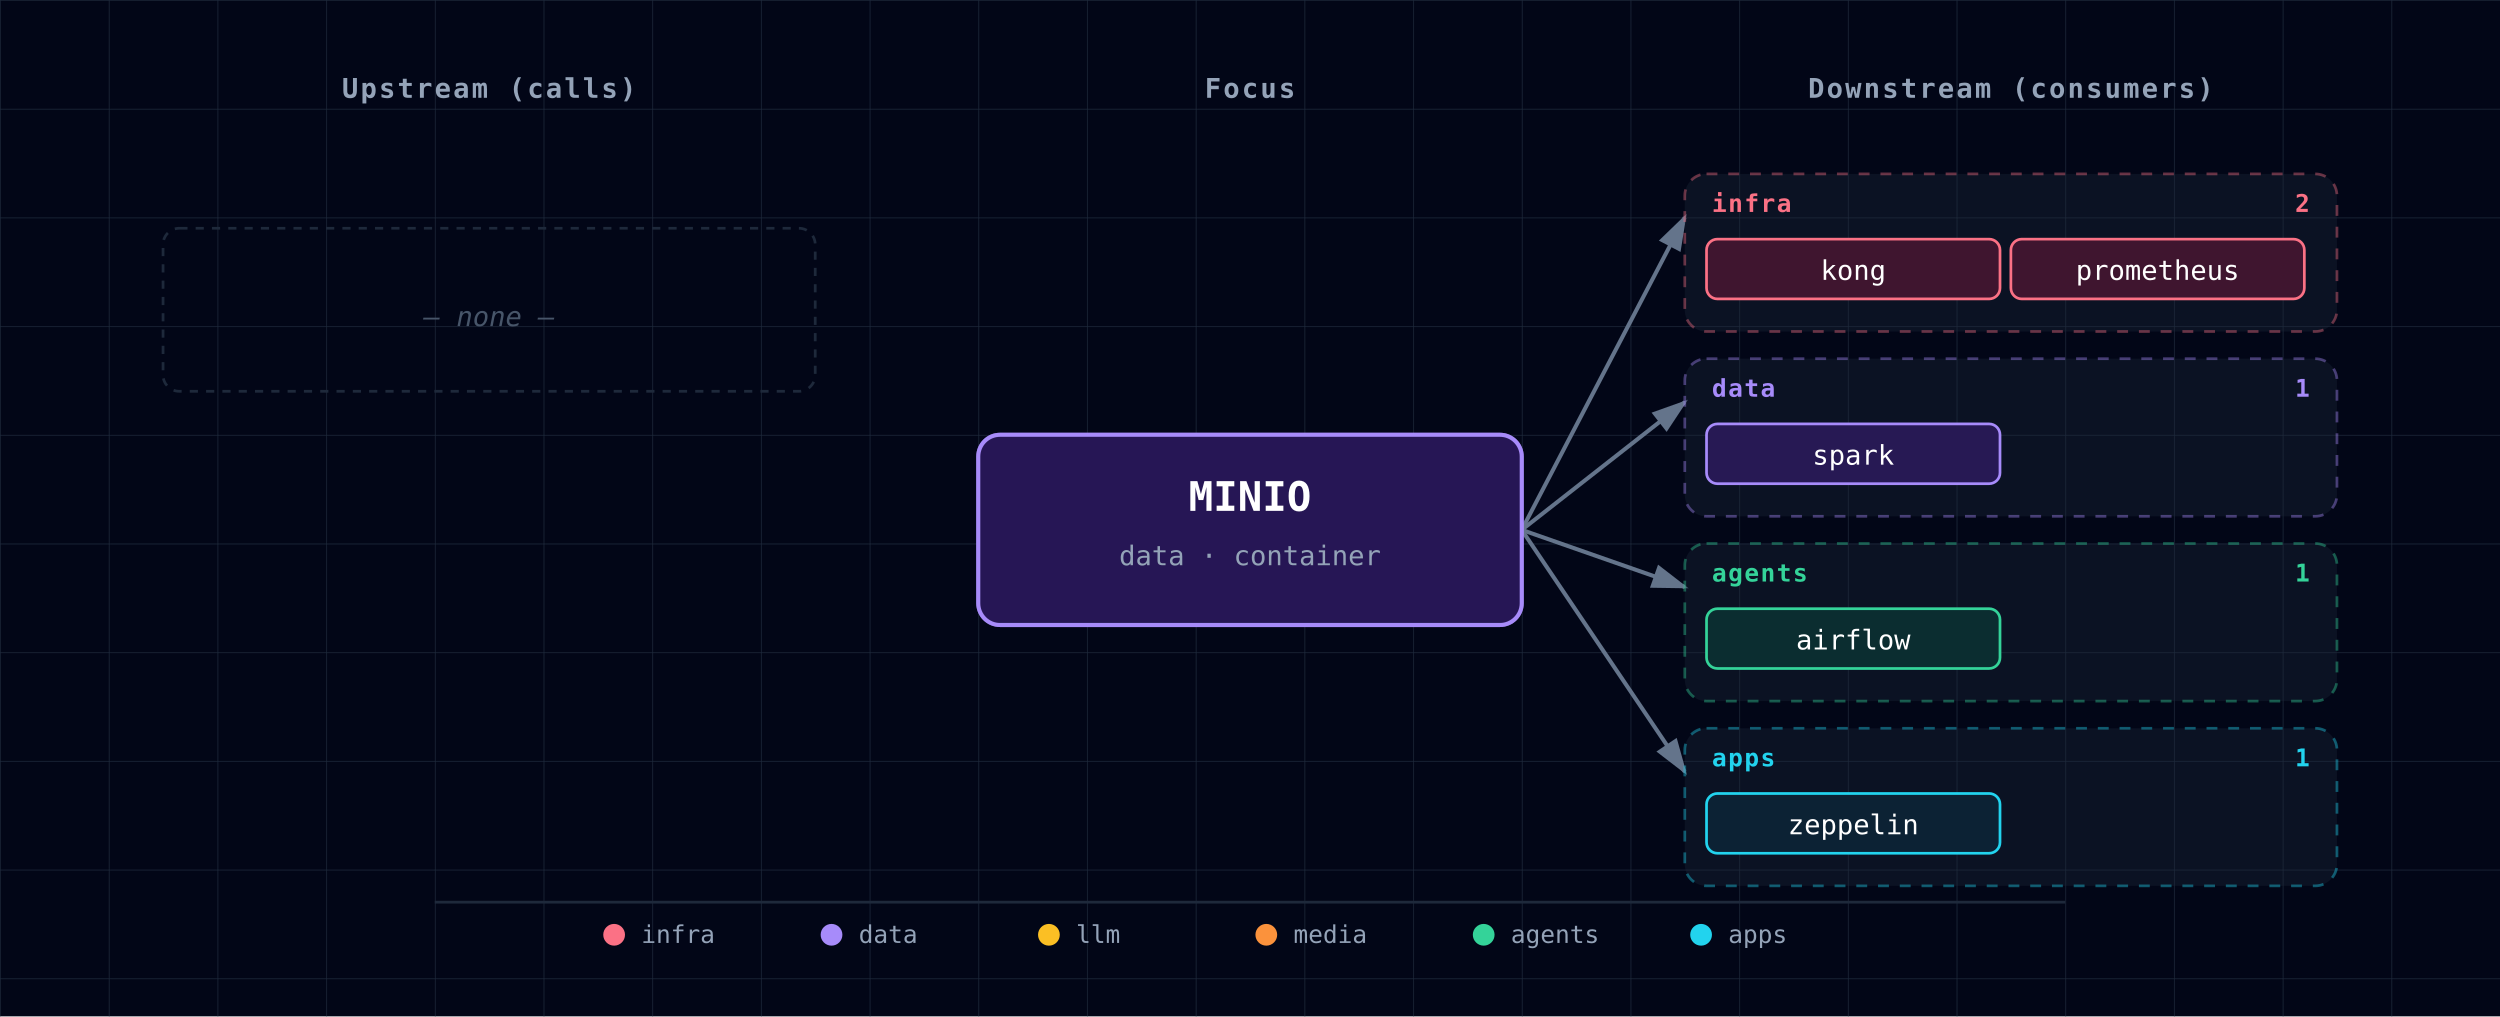
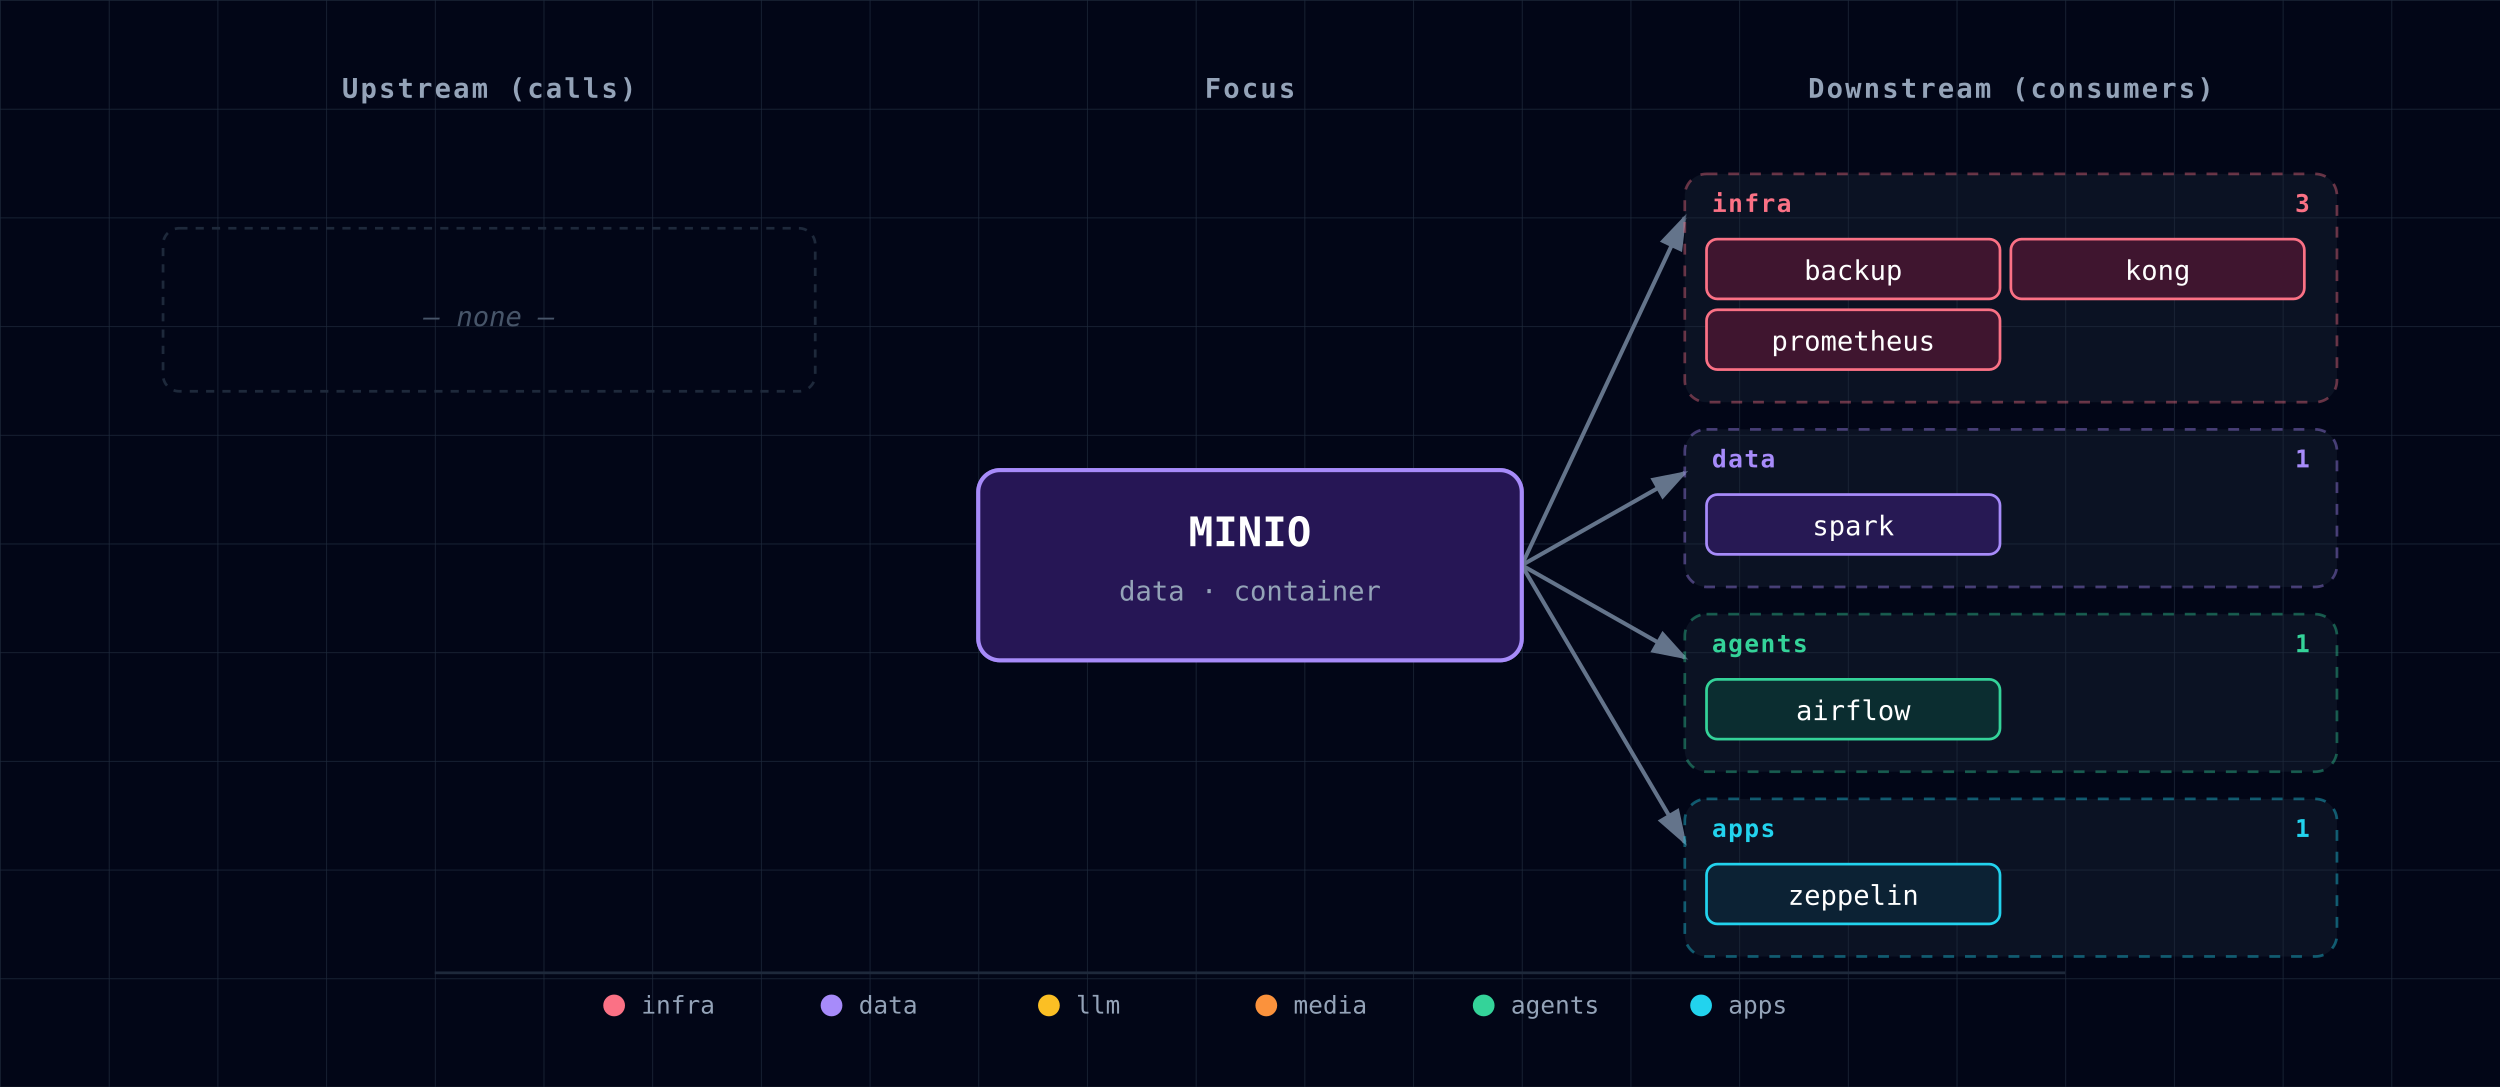
- <svg xmlns="http://www.w3.org/2000/svg" viewBox="0 0 920 374" font-family="'JetBrains Mono', 'Fira Code', Menlo, Consolas, monospace">
+ <svg xmlns="http://www.w3.org/2000/svg" viewBox="0 0 920 400" font-family="'JetBrains Mono', 'Fira Code', Menlo, Consolas, monospace">
  <defs>
    <pattern id="grid" width="40" height="40" patternUnits="userSpaceOnUse">
      <path d="M 40 0 L 0 0 0 40" fill="none" stroke="#1e293b" stroke-width="0.5" />
    </pattern>
    <marker id="arrowhead" markerWidth="9" markerHeight="6" refX="8" refY="3" orient="auto">
      <polygon points="0 0, 9 3, 0 6" fill="#64748b" />
    </marker>
    <filter id="focus-glow" x="-50%" y="-50%" width="200%" height="200%">
      <feGaussianBlur in="SourceAlpha" stdDeviation="6" />
      <feFlood flood-color="#a78bfa" flood-opacity="0.6" />
      <feComposite in2="SourceAlpha" operator="in" />
      <feMerge>
        <feMergeNode />
        <feMergeNode in="SourceGraphic" />
      </feMerge>
    </filter>
  </defs>
-   <rect width="920" height="374" fill="#020617" />
-   <rect width="920" height="374" fill="url(#grid)" />
+   <rect width="920" height="400" fill="#020617" />
+   <rect width="920" height="400" fill="url(#grid)" />
  <text x="180" y="36" fill="#94a3b8" font-size="10" font-weight="600" text-anchor="middle" letter-spacing="0.08em">Upstream (calls)</text>
  <text x="460" y="36" fill="#94a3b8" font-size="10" font-weight="600" text-anchor="middle" letter-spacing="0.08em">Focus</text>
  <text x="740" y="36" fill="#94a3b8" font-size="10" font-weight="600" text-anchor="middle" letter-spacing="0.08em">Downstream (consumers)</text>
-   <line x1="560" y1="195" x2="620" y2="80" stroke="#64748b" stroke-width="1.5" marker-end="url(#arrowhead)" />
-   <line x1="560" y1="195" x2="620" y2="148" stroke="#64748b" stroke-width="1.5" marker-end="url(#arrowhead)" />
-   <line x1="560" y1="195" x2="620" y2="216" stroke="#64748b" stroke-width="1.5" marker-end="url(#arrowhead)" />
-   <line x1="560" y1="195" x2="620" y2="284" stroke="#64748b" stroke-width="1.5" marker-end="url(#arrowhead)" />
+   <line x1="560" y1="208" x2="620" y2="80" stroke="#64748b" stroke-width="1.5" marker-end="url(#arrowhead)" />
+   <line x1="560" y1="208" x2="620" y2="174" stroke="#64748b" stroke-width="1.5" marker-end="url(#arrowhead)" />
+   <line x1="560" y1="208" x2="620" y2="242" stroke="#64748b" stroke-width="1.5" marker-end="url(#arrowhead)" />
+   <line x1="560" y1="208" x2="620" y2="310" stroke="#64748b" stroke-width="1.5" marker-end="url(#arrowhead)" />
  <g>
    <rect x="60" y="84" width="240" height="60" rx="6" fill="none" stroke="#1e293b" stroke-width="1" stroke-dasharray="3,3" />
    <text x="180" y="120" fill="#475569" font-size="10" font-style="italic" text-anchor="middle">— none —</text>
  </g>
  <g>
    <g class="cluster">
-       <rect x="620" y="64" width="240" height="58" rx="8" fill="rgba(30,41,59,0.35)" stroke="#fb7185" stroke-width="1" stroke-dasharray="4,4" stroke-opacity="0.4" />
+       <rect x="620" y="64" width="240" height="84" rx="8" fill="rgba(30,41,59,0.35)" stroke="#fb7185" stroke-width="1" stroke-dasharray="4,4" stroke-opacity="0.4" />
      <text x="630" y="78" fill="#fb7185" font-size="9" font-weight="700" text-anchor="start" style="letter-spacing:0.06em;text-transform:uppercase;">infra</text>
-       <text x="850" y="78" fill="#fb7185" font-size="9" font-weight="600" text-anchor="end">2</text>
+       <text x="850" y="78" fill="#fb7185" font-size="9" font-weight="600" text-anchor="end">3</text>
    </g>
    <g>
      <rect x="628" y="88" width="108" height="22" rx="4" fill="#0f172a" />
      <rect x="628" y="88" width="108" height="22" rx="4" fill="rgba(136, 19, 55, 0.4)" stroke="#fb7185" stroke-width="1" />
-       <text x="682" y="103" fill="white" font-size="10" text-anchor="middle">kong</text>
+       <text x="682" y="103" fill="white" font-size="10" text-anchor="middle">backup</text>
    </g>
    <g>
      <rect x="740" y="88" width="108" height="22" rx="4" fill="#0f172a" />
      <rect x="740" y="88" width="108" height="22" rx="4" fill="rgba(136, 19, 55, 0.4)" stroke="#fb7185" stroke-width="1" />
-       <text x="794" y="103" fill="white" font-size="10" text-anchor="middle">prometheus</text>
+       <text x="794" y="103" fill="white" font-size="10" text-anchor="middle">kong</text>
+     </g>
+     <g>
+       <rect x="628" y="114" width="108" height="22" rx="4" fill="#0f172a" />
+       <rect x="628" y="114" width="108" height="22" rx="4" fill="rgba(136, 19, 55, 0.4)" stroke="#fb7185" stroke-width="1" />
+       <text x="682" y="129" fill="white" font-size="10" text-anchor="middle">prometheus</text>
    </g>
    <g class="cluster">
-       <rect x="620" y="132" width="240" height="58" rx="8" fill="rgba(30,41,59,0.35)" stroke="#a78bfa" stroke-width="1" stroke-dasharray="4,4" stroke-opacity="0.4" />
-       <text x="630" y="146" fill="#a78bfa" font-size="9" font-weight="700" text-anchor="start" style="letter-spacing:0.06em;text-transform:uppercase;">data</text>
-       <text x="850" y="146" fill="#a78bfa" font-size="9" font-weight="600" text-anchor="end">1</text>
+       <rect x="620" y="158" width="240" height="58" rx="8" fill="rgba(30,41,59,0.35)" stroke="#a78bfa" stroke-width="1" stroke-dasharray="4,4" stroke-opacity="0.4" />
+       <text x="630" y="172" fill="#a78bfa" font-size="9" font-weight="700" text-anchor="start" style="letter-spacing:0.06em;text-transform:uppercase;">data</text>
+       <text x="850" y="172" fill="#a78bfa" font-size="9" font-weight="600" text-anchor="end">1</text>
    </g>
    <g>
-       <rect x="628" y="156" width="108" height="22" rx="4" fill="#0f172a" />
-       <rect x="628" y="156" width="108" height="22" rx="4" fill="rgba(76, 29, 149, 0.4)" stroke="#a78bfa" stroke-width="1" />
-       <text x="682" y="171" fill="white" font-size="10" text-anchor="middle">spark</text>
+       <rect x="628" y="182" width="108" height="22" rx="4" fill="#0f172a" />
+       <rect x="628" y="182" width="108" height="22" rx="4" fill="rgba(76, 29, 149, 0.4)" stroke="#a78bfa" stroke-width="1" />
+       <text x="682" y="197" fill="white" font-size="10" text-anchor="middle">spark</text>
    </g>
    <g class="cluster">
-       <rect x="620" y="200" width="240" height="58" rx="8" fill="rgba(30,41,59,0.35)" stroke="#34d399" stroke-width="1" stroke-dasharray="4,4" stroke-opacity="0.4" />
-       <text x="630" y="214" fill="#34d399" font-size="9" font-weight="700" text-anchor="start" style="letter-spacing:0.06em;text-transform:uppercase;">agents</text>
-       <text x="850" y="214" fill="#34d399" font-size="9" font-weight="600" text-anchor="end">1</text>
+       <rect x="620" y="226" width="240" height="58" rx="8" fill="rgba(30,41,59,0.35)" stroke="#34d399" stroke-width="1" stroke-dasharray="4,4" stroke-opacity="0.4" />
+       <text x="630" y="240" fill="#34d399" font-size="9" font-weight="700" text-anchor="start" style="letter-spacing:0.06em;text-transform:uppercase;">agents</text>
+       <text x="850" y="240" fill="#34d399" font-size="9" font-weight="600" text-anchor="end">1</text>
    </g>
    <g>
-       <rect x="628" y="224" width="108" height="22" rx="4" fill="#0f172a" />
-       <rect x="628" y="224" width="108" height="22" rx="4" fill="rgba(6, 78, 59, 0.4)" stroke="#34d399" stroke-width="1" />
-       <text x="682" y="239" fill="white" font-size="10" text-anchor="middle">airflow</text>
+       <rect x="628" y="250" width="108" height="22" rx="4" fill="#0f172a" />
+       <rect x="628" y="250" width="108" height="22" rx="4" fill="rgba(6, 78, 59, 0.4)" stroke="#34d399" stroke-width="1" />
+       <text x="682" y="265" fill="white" font-size="10" text-anchor="middle">airflow</text>
    </g>
    <g class="cluster">
-       <rect x="620" y="268" width="240" height="58" rx="8" fill="rgba(30,41,59,0.35)" stroke="#22d3ee" stroke-width="1" stroke-dasharray="4,4" stroke-opacity="0.4" />
-       <text x="630" y="282" fill="#22d3ee" font-size="9" font-weight="700" text-anchor="start" style="letter-spacing:0.06em;text-transform:uppercase;">apps</text>
-       <text x="850" y="282" fill="#22d3ee" font-size="9" font-weight="600" text-anchor="end">1</text>
+       <rect x="620" y="294" width="240" height="58" rx="8" fill="rgba(30,41,59,0.35)" stroke="#22d3ee" stroke-width="1" stroke-dasharray="4,4" stroke-opacity="0.4" />
+       <text x="630" y="308" fill="#22d3ee" font-size="9" font-weight="700" text-anchor="start" style="letter-spacing:0.06em;text-transform:uppercase;">apps</text>
+       <text x="850" y="308" fill="#22d3ee" font-size="9" font-weight="600" text-anchor="end">1</text>
    </g>
    <g>
-       <rect x="628" y="292" width="108" height="22" rx="4" fill="#0f172a" />
-       <rect x="628" y="292" width="108" height="22" rx="4" fill="rgba(8, 51, 68, 0.4)" stroke="#22d3ee" stroke-width="1" />
-       <text x="682" y="307" fill="white" font-size="10" text-anchor="middle">zeppelin</text>
+       <rect x="628" y="318" width="108" height="22" rx="4" fill="#0f172a" />
+       <rect x="628" y="318" width="108" height="22" rx="4" fill="rgba(8, 51, 68, 0.4)" stroke="#22d3ee" stroke-width="1" />
+       <text x="682" y="333" fill="white" font-size="10" text-anchor="middle">zeppelin</text>
    </g>
  </g>
  <g class="focus" filter="url(#focus-glow)">
-     <rect x="360" y="160" width="200" height="70" rx="8" fill="#0f172a" />
-     <rect x="360" y="160" width="200" height="70" rx="8" fill="rgba(76, 29, 149, 0.4)" stroke="#a78bfa" stroke-width="1.5" />
-     <text x="460" y="188" fill="white" font-size="15" font-weight="700" text-anchor="middle">MINIO</text>
-     <text x="460" y="208" fill="#94a3b8" font-size="10" text-anchor="middle">data · container</text>
+     <rect x="360" y="173" width="200" height="70" rx="8" fill="#0f172a" />
+     <rect x="360" y="173" width="200" height="70" rx="8" fill="rgba(76, 29, 149, 0.4)" stroke="#a78bfa" stroke-width="1.5" />
+     <text x="460" y="201" fill="white" font-size="15" font-weight="700" text-anchor="middle">MINIO</text>
+     <text x="460" y="221" fill="#94a3b8" font-size="10" text-anchor="middle">data · container</text>
  </g>
  <g class="legend">
-     <line x1="160" y1="332" x2="760" y2="332" stroke="#1e293b" stroke-width="1" />
-     <circle cx="226" cy="344" r="4" fill="#fb7185" />
-     <text x="236" y="347" fill="#94a3b8" font-size="9" font-weight="400" text-anchor="start">infra</text>
-     <circle cx="306" cy="344" r="4" fill="#a78bfa" />
-     <text x="316" y="347" fill="#94a3b8" font-size="9" font-weight="400" text-anchor="start">data</text>
-     <circle cx="386" cy="344" r="4" fill="#fbbf24" />
-     <text x="396" y="347" fill="#94a3b8" font-size="9" font-weight="400" text-anchor="start">llm</text>
-     <circle cx="466" cy="344" r="4" fill="#fb923c" />
-     <text x="476" y="347" fill="#94a3b8" font-size="9" font-weight="400" text-anchor="start">media</text>
-     <circle cx="546" cy="344" r="4" fill="#34d399" />
-     <text x="556" y="347" fill="#94a3b8" font-size="9" font-weight="400" text-anchor="start">agents</text>
-     <circle cx="626" cy="344" r="4" fill="#22d3ee" />
-     <text x="636" y="347" fill="#94a3b8" font-size="9" font-weight="400" text-anchor="start">apps</text>
+     <line x1="160" y1="358" x2="760" y2="358" stroke="#1e293b" stroke-width="1" />
+     <circle cx="226" cy="370" r="4" fill="#fb7185" />
+     <text x="236" y="373" fill="#94a3b8" font-size="9" font-weight="400" text-anchor="start">infra</text>
+     <circle cx="306" cy="370" r="4" fill="#a78bfa" />
+     <text x="316" y="373" fill="#94a3b8" font-size="9" font-weight="400" text-anchor="start">data</text>
+     <circle cx="386" cy="370" r="4" fill="#fbbf24" />
+     <text x="396" y="373" fill="#94a3b8" font-size="9" font-weight="400" text-anchor="start">llm</text>
+     <circle cx="466" cy="370" r="4" fill="#fb923c" />
+     <text x="476" y="373" fill="#94a3b8" font-size="9" font-weight="400" text-anchor="start">media</text>
+     <circle cx="546" cy="370" r="4" fill="#34d399" />
+     <text x="556" y="373" fill="#94a3b8" font-size="9" font-weight="400" text-anchor="start">agents</text>
+     <circle cx="626" cy="370" r="4" fill="#22d3ee" />
+     <text x="636" y="373" fill="#94a3b8" font-size="9" font-weight="400" text-anchor="start">apps</text>
  </g>
</svg>
